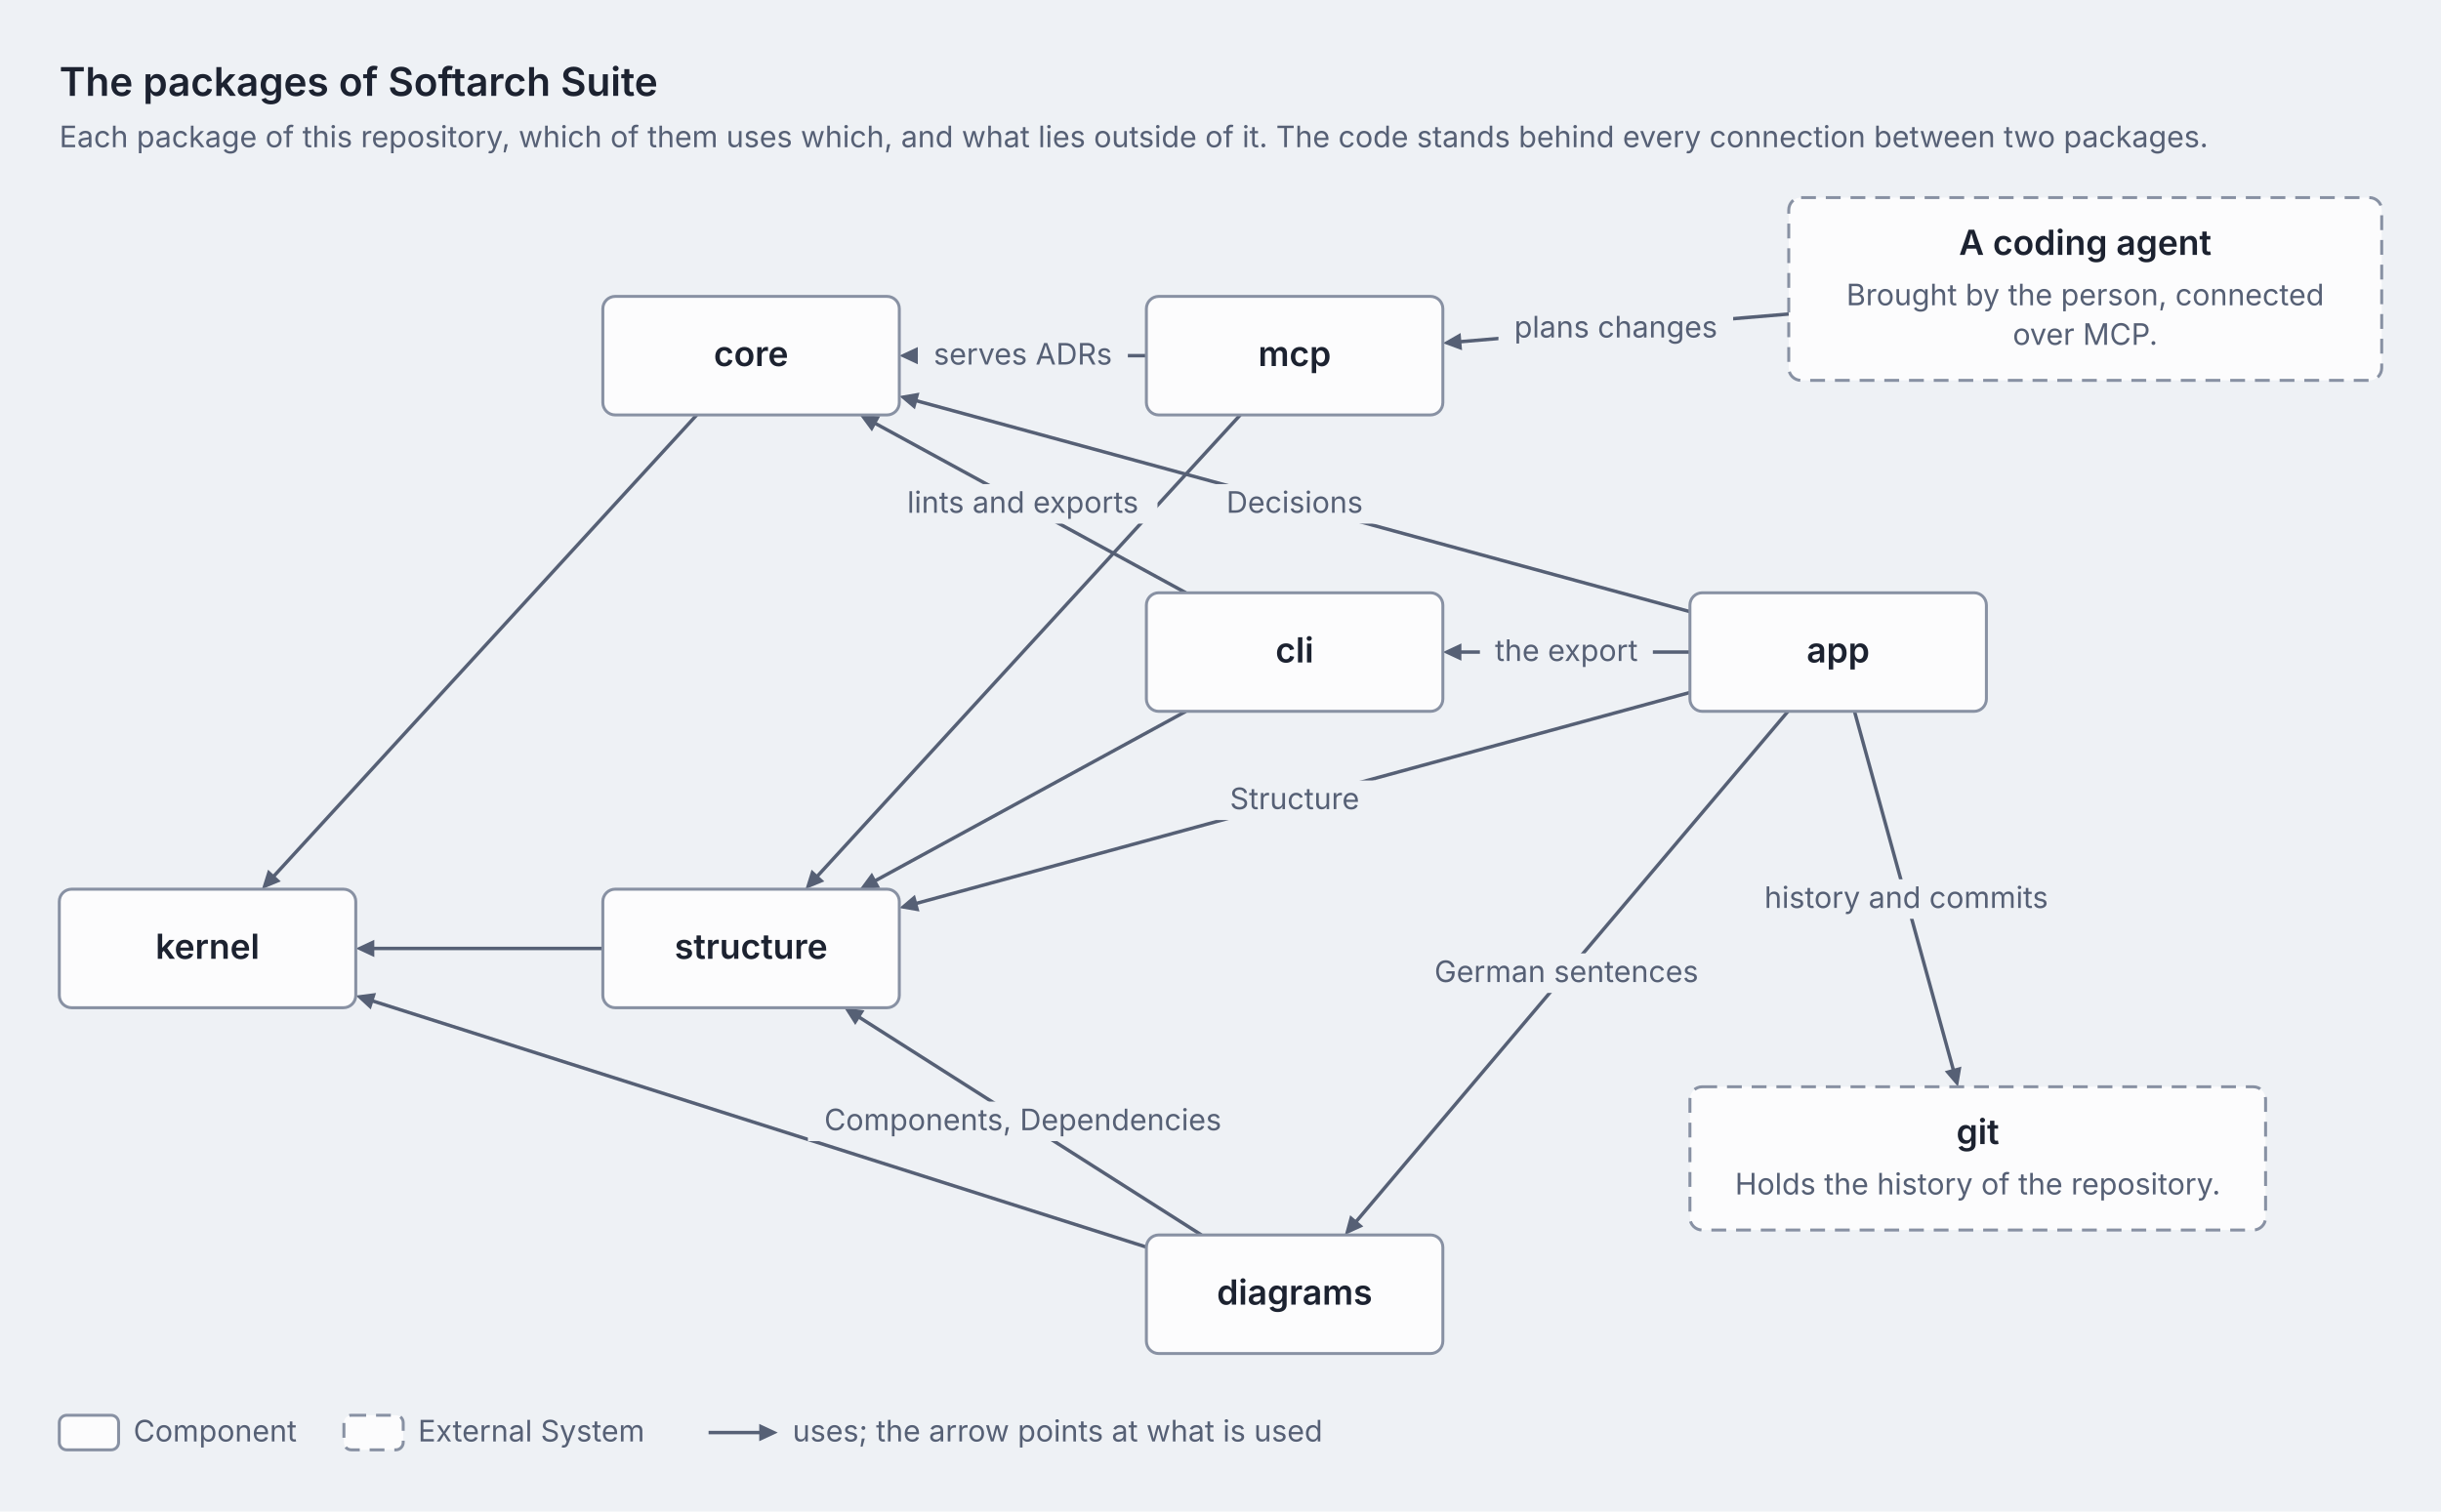
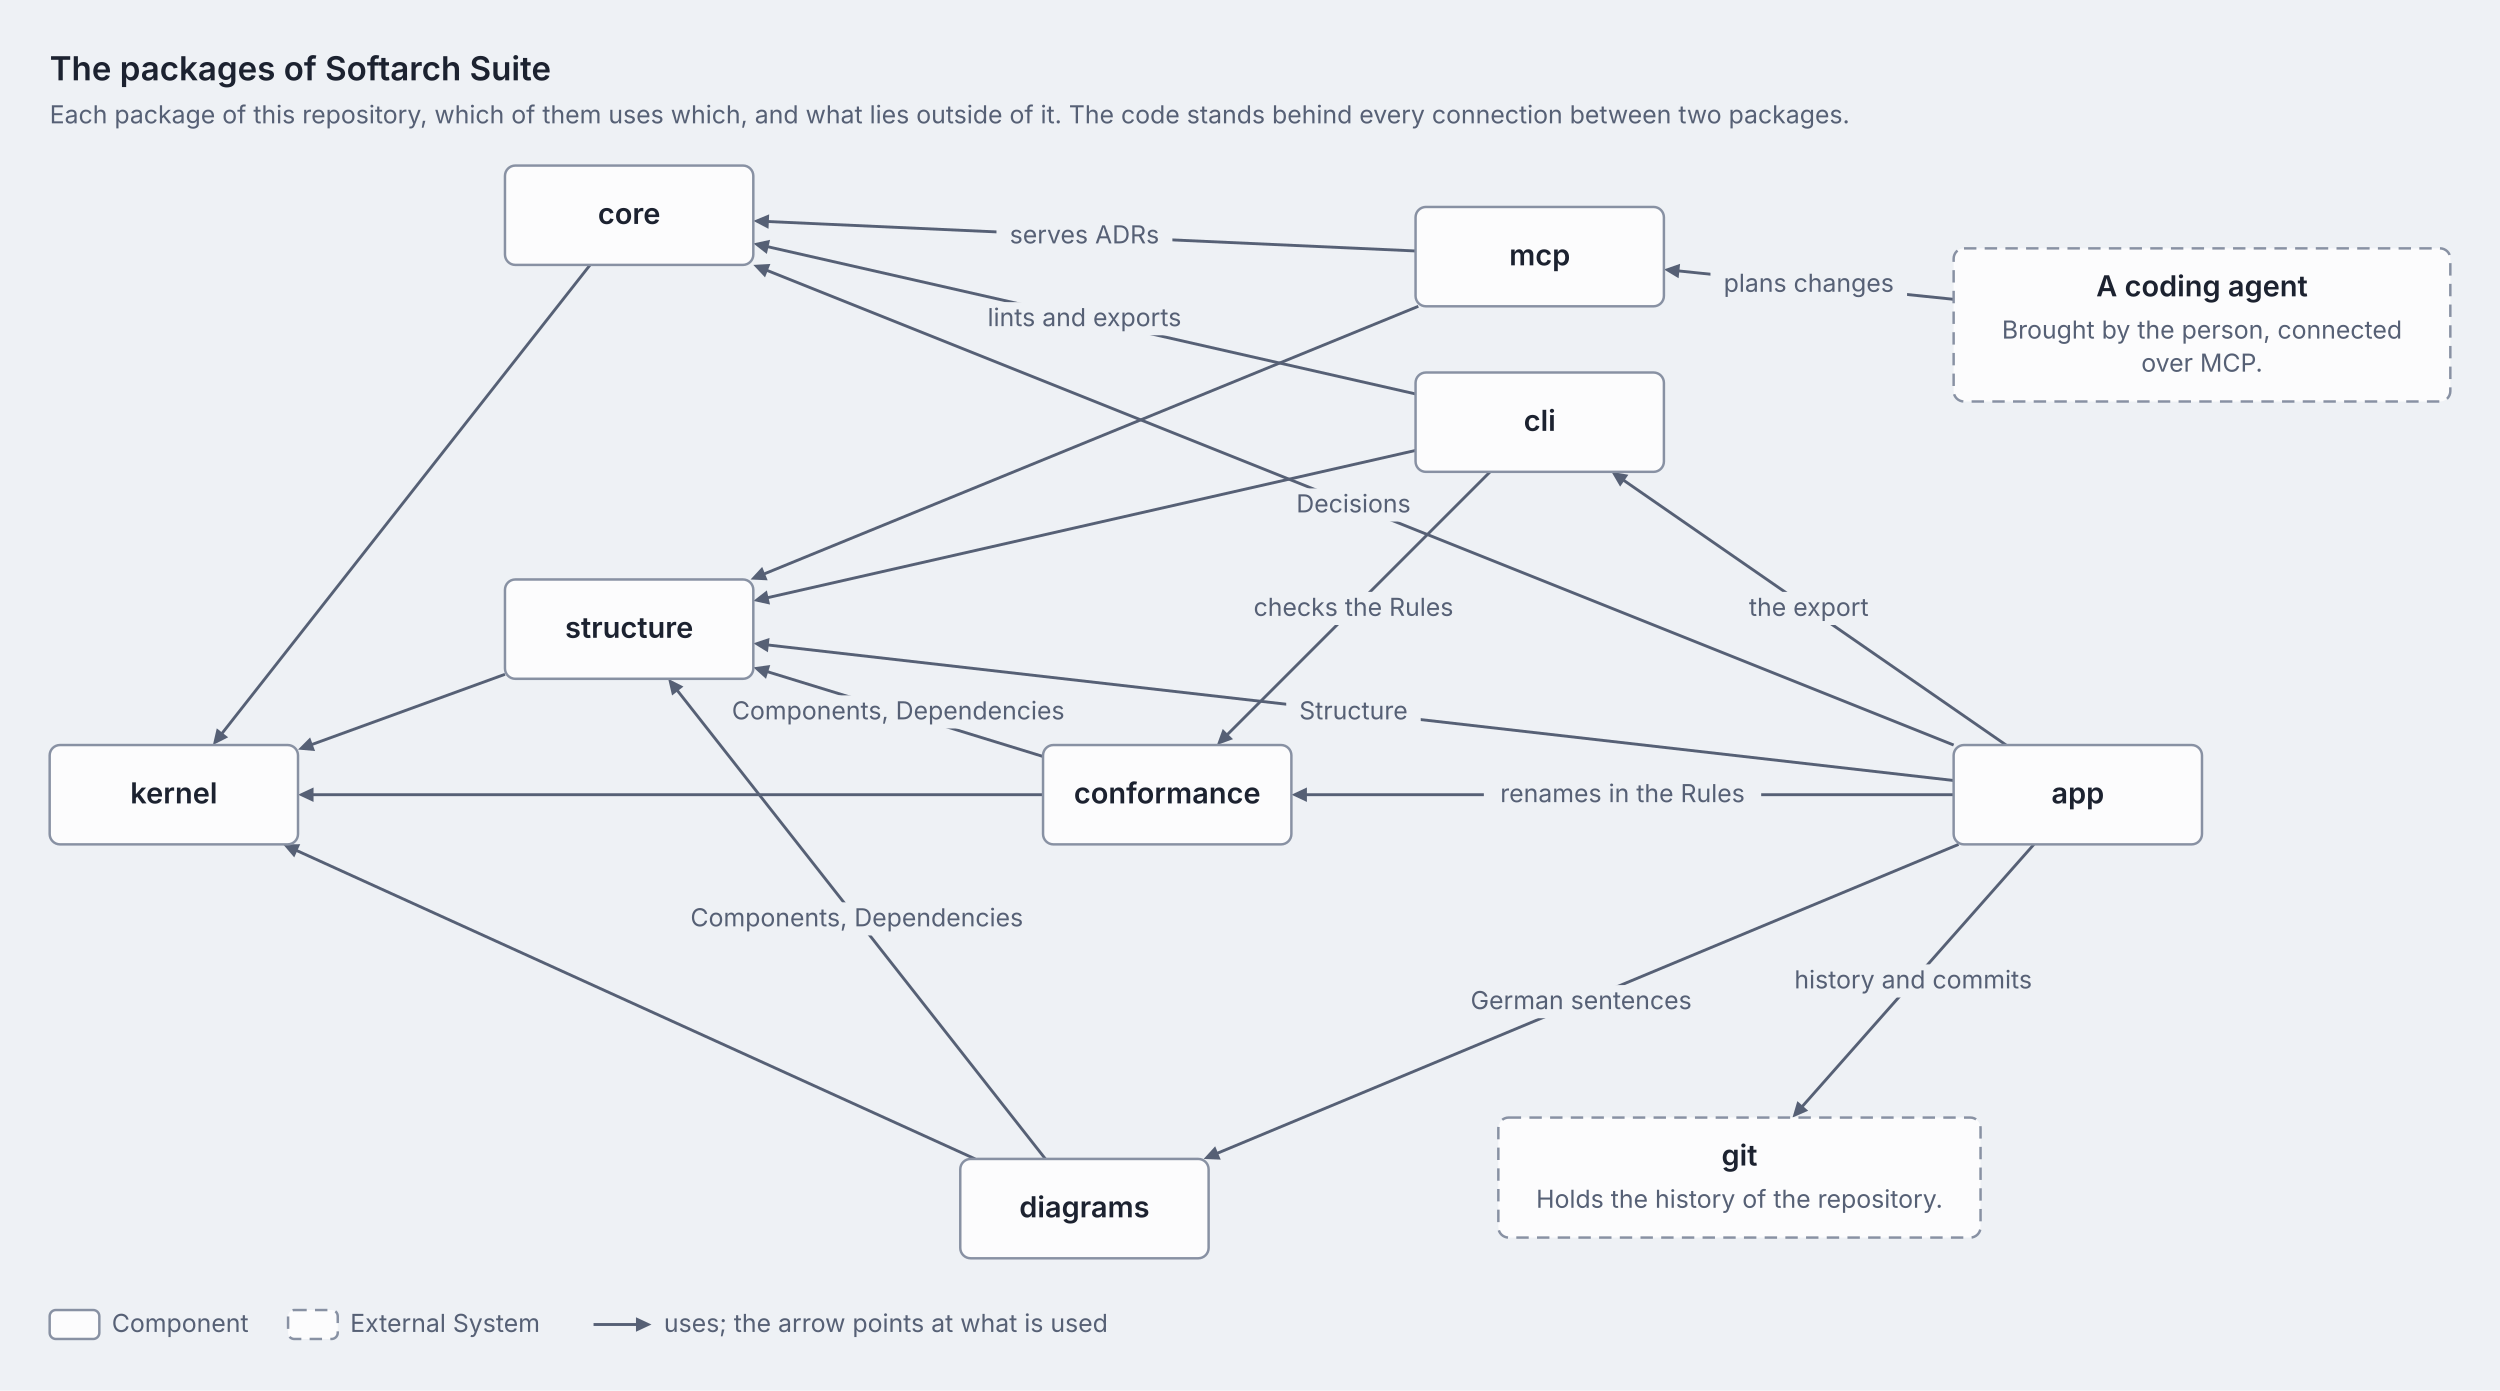
- <svg xmlns="http://www.w3.org/2000/svg" width="988" height="612" viewBox="16 -40 988 612" role="img">
+ <svg xmlns="http://www.w3.org/2000/svg" width="1208" height="672" viewBox="16 20 1208 672" role="img">
  <style>
    svg { font-family: 'IBM Plex Sans', system-ui, -apple-system, 'Segoe UI', sans-serif; }
    .background, .ground { fill: #eef1f5; }
    .box { fill: #fcfcfd; stroke: #8891a3; stroke-width: 1.2; }
    .external .box { stroke-dasharray: 6 4; }
    .repository .box { stroke-width: 2; }
    .name { fill: #1c2230; font-size: 14px; font-weight: 600; }
    .title { fill: #1c2230; font-size: 16px; font-weight: 600; }
    .description, .label, .legend { fill: #566075; font-size: 12px; }
    .line { fill: none; stroke: #566075; stroke-width: 1.4; }
    .arrowhead { fill: #566075; }
    @media (prefers-color-scheme: dark) {
      .background, .ground { fill: #1f222a; }
      .box { fill: #181a20; stroke: #737d91; }
      .name, .title { fill: #e4e7ee; }
      .description, .label, .legend { fill: #a5aec0; }
      .line { stroke: #a5aec0; }
      .arrowhead { fill: #a5aec0; }
    }
  </style>
  <defs>
    <marker id="arrow" viewBox="0 0 8 8" refX="3.5" refY="4" markerWidth="8" markerHeight="8" markerUnits="userSpaceOnUse" orient="auto">
      <path class="arrowhead" d="M0 0.5L7.5 4L0 7.5z" />
    </marker>
  </defs>
-   <rect class="background" x="16" y="-40" width="988" height="612" />
-   <text class="title" x="40" y="-1.2">The packages of Softarch Suite</text>
-   <text class="description" x="40" y="19.6">Each package of this repository, which of them uses which, and what lies outside of it. The code stands behind every connection between two packages.</text>
+   <rect class="background" x="16" y="20" width="1208" height="672" />
+   <text class="title" x="40" y="58.8">The packages of Softarch Suite</text>
+   <text class="description" x="40" y="79.6">Each package of this repository, which of them uses which, and what lies outside of it. The code stands behind every connection between two packages.</text>
  <g class="connections">
-     <path class="line" d="M298 128L124.7 317.05" marker-end="url(#arrow)" />
-     <path class="line" d="M260 344L164 344" marker-end="url(#arrow)" />
-     <path class="line" d="M480 464.91L163.81 364.3" marker-end="url(#arrow)" />
-     <path class="line" d="M502.29 460L361.09 370.15" marker-end="url(#arrow)" />
-     <path class="line" d="M480 104L384 104" marker-end="url(#arrow)" />
-     <path class="line" d="M518 128L344.7 317.05" marker-end="url(#arrow)" />
-     <path class="line" d="M496 200L367.51 129.92" marker-end="url(#arrow)" />
-     <path class="line" d="M496 248L367.51 318.08" marker-end="url(#arrow)" />
-     <path class="line" d="M700 207.64L383.86 121.42" marker-end="url(#arrow)" />
-     <path class="line" d="M700 240.36L383.86 326.58" marker-end="url(#arrow)" />
-     <path class="line" d="M700 224L604 224" marker-end="url(#arrow)" />
-     <path class="line" d="M739.69 248L562.89 456.95" marker-end="url(#arrow)" />
-     <path class="line" d="M766.61 248L807.44 396.14" marker-end="url(#arrow)" />
-     <path class="line" d="M740 87.13L603.99 98.6" marker-end="url(#arrow)" />
+     <path class="line" d="M301.14 148L121.33 376.85" marker-end="url(#arrow)" />
+     <path class="line" d="M260 345.82L163.76 380.81" marker-end="url(#arrow)" />
+     <path class="line" d="M520 404L164 404" marker-end="url(#arrow)" />
+     <path class="line" d="M520 385.54L383.82 343.64" marker-end="url(#arrow)" />
+     <path class="line" d="M487.2 580L156.44 429.66" marker-end="url(#arrow)" />
+     <path class="line" d="M521.14 580L341.33 351.15" marker-end="url(#arrow)" />
+     <path class="line" d="M700 141.27L384 126.91" marker-end="url(#arrow)" />
+     <path class="line" d="M701.33 168L382.37 298.49" marker-end="url(#arrow)" />
+     <path class="line" d="M700 210.36L383.9 138.52" marker-end="url(#arrow)" />
+     <path class="line" d="M700 237.64L383.9 309.48" marker-end="url(#arrow)" />
+     <path class="line" d="M736 248L606.83 377.17" marker-end="url(#arrow)" />
+     <path class="line" d="M960 380L383.71 149.49" marker-end="url(#arrow)" />
+     <path class="line" d="M960 397.14L383.97 331.31" marker-end="url(#arrow)" />
+     <path class="line" d="M960 404L644 404" marker-end="url(#arrow)" />
+     <path class="line" d="M985.33 380L797.96 250.28" marker-end="url(#arrow)" />
+     <path class="line" d="M962.4 428L601.29 578.46" marker-end="url(#arrow)" />
+     <path class="line" d="M998.79 428L884.78 557" marker-end="url(#arrow)" />
+     <path class="line" d="M960 164.63L823.98 150.6" marker-end="url(#arrow)" />
  </g>
  <g class="elements">
    <g class="element component">
-       <rect class="box" x="40" y="320" width="120" height="48" rx="5" />
-       <text class="name" x="100" y="348.2" text-anchor="middle">kernel</text>
+       <rect class="box" x="40" y="380" width="120" height="48" rx="5" />
+       <text class="name" x="100" y="408.2" text-anchor="middle">kernel</text>
    </g>
    <g class="element component">
-       <rect class="box" x="260" y="80" width="120" height="48" rx="5" />
-       <text class="name" x="320" y="108.2" text-anchor="middle">core</text>
+       <rect class="box" x="260" y="100" width="120" height="48" rx="5" />
+       <text class="name" x="320" y="128.2" text-anchor="middle">core</text>
    </g>
    <g class="element component">
-       <rect class="box" x="260" y="320" width="120" height="48" rx="5" />
-       <text class="name" x="320" y="348.2" text-anchor="middle">structure</text>
+       <rect class="box" x="260" y="300" width="120" height="48" rx="5" />
+       <text class="name" x="320" y="328.2" text-anchor="middle">structure</text>
    </g>
    <g class="element component">
-       <rect class="box" x="480" y="80" width="120" height="48" rx="5" />
-       <text class="name" x="540" y="108.2" text-anchor="middle">mcp</text>
+       <rect class="box" x="520" y="380" width="120" height="48" rx="5" />
+       <text class="name" x="580" y="408.2" text-anchor="middle">conformance</text>
    </g>
    <g class="element component">
-       <rect class="box" x="480" y="200" width="120" height="48" rx="5" />
-       <text class="name" x="540" y="228.2" text-anchor="middle">cli</text>
+       <rect class="box" x="480" y="580" width="120" height="48" rx="5" />
+       <text class="name" x="540" y="608.2" text-anchor="middle">diagrams</text>
    </g>
    <g class="element component">
-       <rect class="box" x="480" y="460" width="120" height="48" rx="5" />
-       <text class="name" x="540" y="488.2" text-anchor="middle">diagrams</text>
+       <rect class="box" x="700" y="120" width="120" height="48" rx="5" />
+       <text class="name" x="760" y="148.2" text-anchor="middle">mcp</text>
    </g>
    <g class="element component">
      <rect class="box" x="700" y="200" width="120" height="48" rx="5" />
-       <text class="name" x="760" y="228.2" text-anchor="middle">app</text>
+       <text class="name" x="760" y="228.2" text-anchor="middle">cli</text>
+     </g>
+     <g class="element component">
+       <rect class="box" x="960" y="380" width="120" height="48" rx="5" />
+       <text class="name" x="1020" y="408.2" text-anchor="middle">app</text>
    </g>
    <g class="element external">
-       <rect class="box" x="740" y="40" width="240" height="74" rx="5" />
-       <text class="name" x="860" y="63.2" text-anchor="middle">A coding agent</text>
-       <text class="description" x="860" y="83.6" text-anchor="middle">Brought by the person, connected</text>
-       <text class="description" x="860" y="99.6" text-anchor="middle">over MCP.</text>
+       <rect class="box" x="960" y="140" width="240" height="74" rx="5" />
+       <text class="name" x="1080" y="163.2" text-anchor="middle">A coding agent</text>
+       <text class="description" x="1080" y="183.6" text-anchor="middle">Brought by the person, connected</text>
+       <text class="description" x="1080" y="199.6" text-anchor="middle">over MCP.</text>
    </g>
    <g class="element external">
-       <rect class="box" x="700" y="400" width="233" height="58" rx="5" />
-       <text class="name" x="816.5" y="423.2" text-anchor="middle">git</text>
-       <text class="description" x="816.5" y="443.6" text-anchor="middle">Holds the history of the repository.</text>
+       <rect class="box" x="740" y="560" width="233" height="58" rx="5" />
+       <text class="name" x="856.5" y="583.2" text-anchor="middle">git</text>
+       <text class="description" x="856.5" y="603.6" text-anchor="middle">Holds the history of the repository.</text>
    </g>
  </g>
  <g class="labels">
-     <rect class="ground" x="343" y="406" width="174" height="16" />
-     <text class="label" x="430" y="417.6" text-anchor="middle">Components, Dependencies</text>
-     <rect class="ground" x="387.5" y="96" width="85" height="16" />
-     <text class="label" x="430" y="107.6" text-anchor="middle">serves ADRs</text>
-     <rect class="ground" x="375.5" y="156" width="109" height="16" />
-     <text class="label" x="430" y="167.6" text-anchor="middle">lints and exports</text>
-     <rect class="ground" x="506.5" y="156" width="67" height="16" />
-     <text class="label" x="540" y="167.6" text-anchor="middle">Decisions</text>
-     <rect class="ground" x="507.5" y="276" width="65" height="16" />
-     <text class="label" x="540" y="287.6" text-anchor="middle">Structure</text>
-     <rect class="ground" x="615" y="216" width="70" height="16" />
-     <text class="label" x="650" y="227.6" text-anchor="middle">the export</text>
-     <rect class="ground" x="590" y="346" width="120" height="16" />
-     <text class="label" x="650" y="357.6" text-anchor="middle">German sentences</text>
-     <rect class="ground" x="722.06" y="316" width="131" height="16" />
-     <text class="label" x="787.56" y="327.6" text-anchor="middle">history and commits</text>
-     <rect class="ground" x="622.5" y="85.03" width="95" height="16" />
-     <text class="label" x="670" y="96.63" text-anchor="middle">plans changes</text>
+     <rect class="ground" x="363" y="356" width="174" height="16" />
+     <text class="label" x="450" y="367.6" text-anchor="middle">Components, Dependencies</text>
+     <rect class="ground" x="343" y="456" width="174" height="16" />
+     <text class="label" x="430" y="467.6" text-anchor="middle">Components, Dependencies</text>
+     <rect class="ground" x="497.5" y="126" width="85" height="16" />
+     <text class="label" x="540" y="137.6" text-anchor="middle">serves ADRs</text>
+     <rect class="ground" x="485.5" y="166" width="109" height="16" />
+     <text class="label" x="540" y="177.6" text-anchor="middle">lints and exports</text>
+     <rect class="ground" x="614" y="306" width="112" height="16" />
+     <text class="label" x="670" y="317.6" text-anchor="middle">checks the Rules</text>
+     <rect class="ground" x="636.5" y="256" width="67" height="16" />
+     <text class="label" x="670" y="267.6" text-anchor="middle">Decisions</text>
+     <rect class="ground" x="637.5" y="356" width="65" height="16" />
+     <text class="label" x="670" y="367.6" text-anchor="middle">Structure</text>
+     <rect class="ground" x="733" y="396" width="134" height="16" />
+     <text class="label" x="800" y="407.6" text-anchor="middle">renames in the Rules</text>
+     <rect class="ground" x="855" y="306" width="70" height="16" />
+     <text class="label" x="890" y="317.6" text-anchor="middle">the export</text>
+     <rect class="ground" x="720" y="496" width="120" height="16" />
+     <text class="label" x="780" y="507.6" text-anchor="middle">German sentences</text>
+     <rect class="ground" x="874.96" y="486" width="131" height="16" />
+     <text class="label" x="940.46" y="497.6" text-anchor="middle">history and commits</text>
+     <rect class="ground" x="842.5" y="149.41" width="95" height="16" />
+     <text class="label" x="890" y="161.01" text-anchor="middle">plans changes</text>
  </g>
  <g class="legend">
    <g class="component">
-       <rect class="box" x="40" y="533" width="24" height="14" rx="3" />
+       <rect class="box" x="40" y="653" width="24" height="14" rx="3" />
    </g>
-     <text x="70" y="543.6">Component</text>
+     <text x="70" y="663.6">Component</text>
    <g class="external">
-       <rect class="box" x="155.2" y="533" width="24" height="14" rx="3" />
+       <rect class="box" x="155.2" y="653" width="24" height="14" rx="3" />
    </g>
-     <text x="185.2" y="543.6">External System</text>
-     <path class="line" d="M302.8 540H326.8" marker-end="url(#arrow)" />
-     <text x="336.8" y="543.6">uses; the arrow points at what is used</text>
+     <text x="185.2" y="663.6">External System</text>
+     <path class="line" d="M302.8 660H326.8" marker-end="url(#arrow)" />
+     <text x="336.8" y="663.6">uses; the arrow points at what is used</text>
  </g>
</svg>
